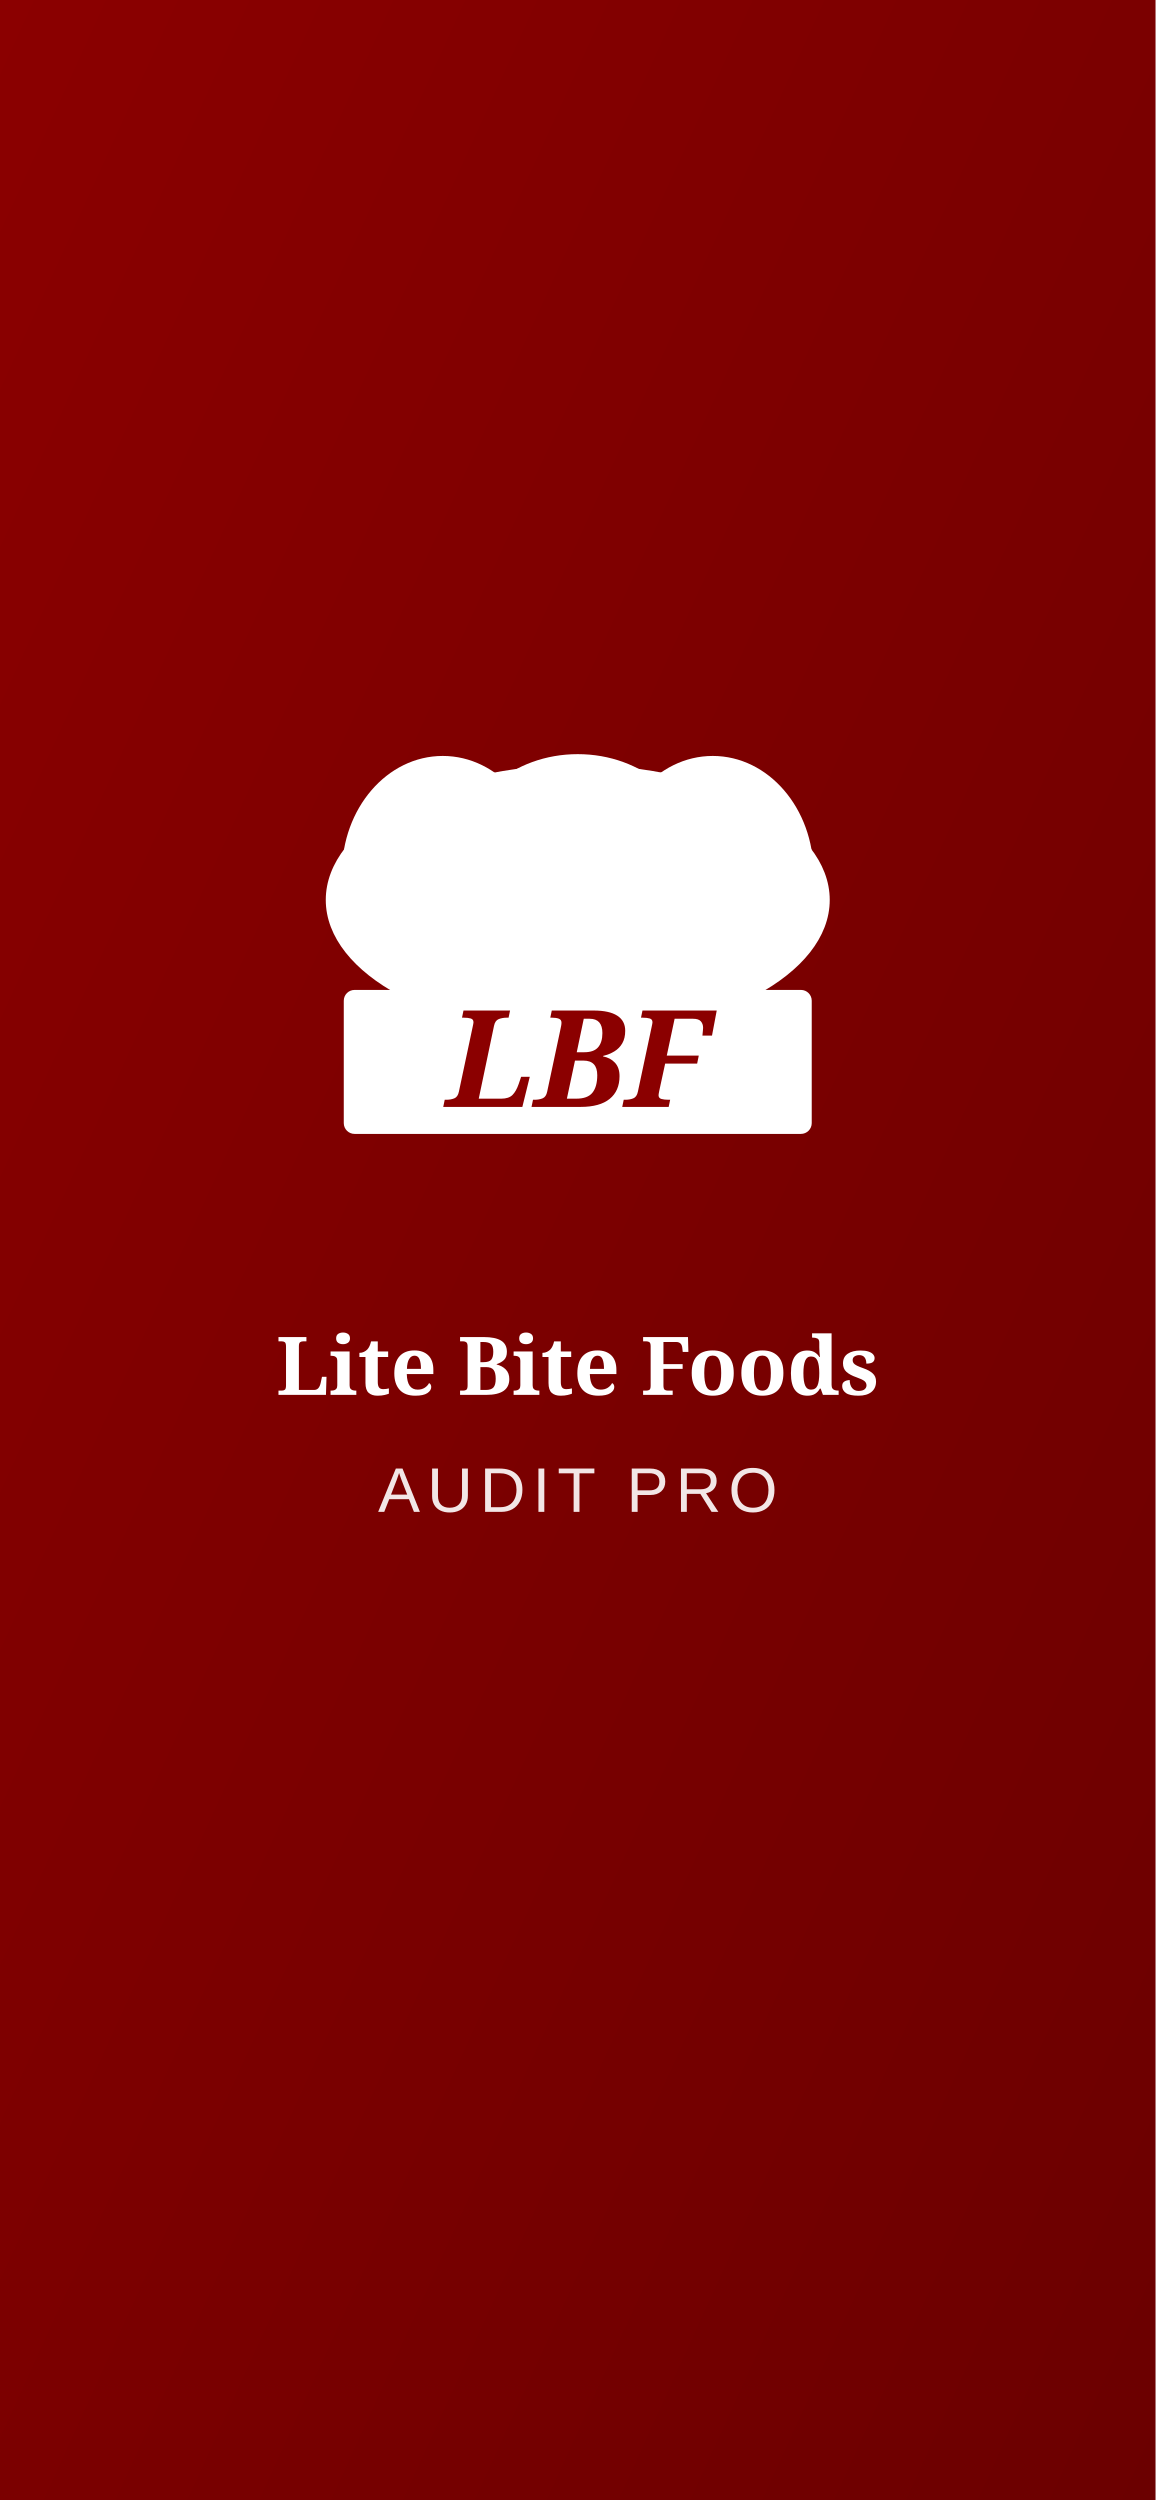
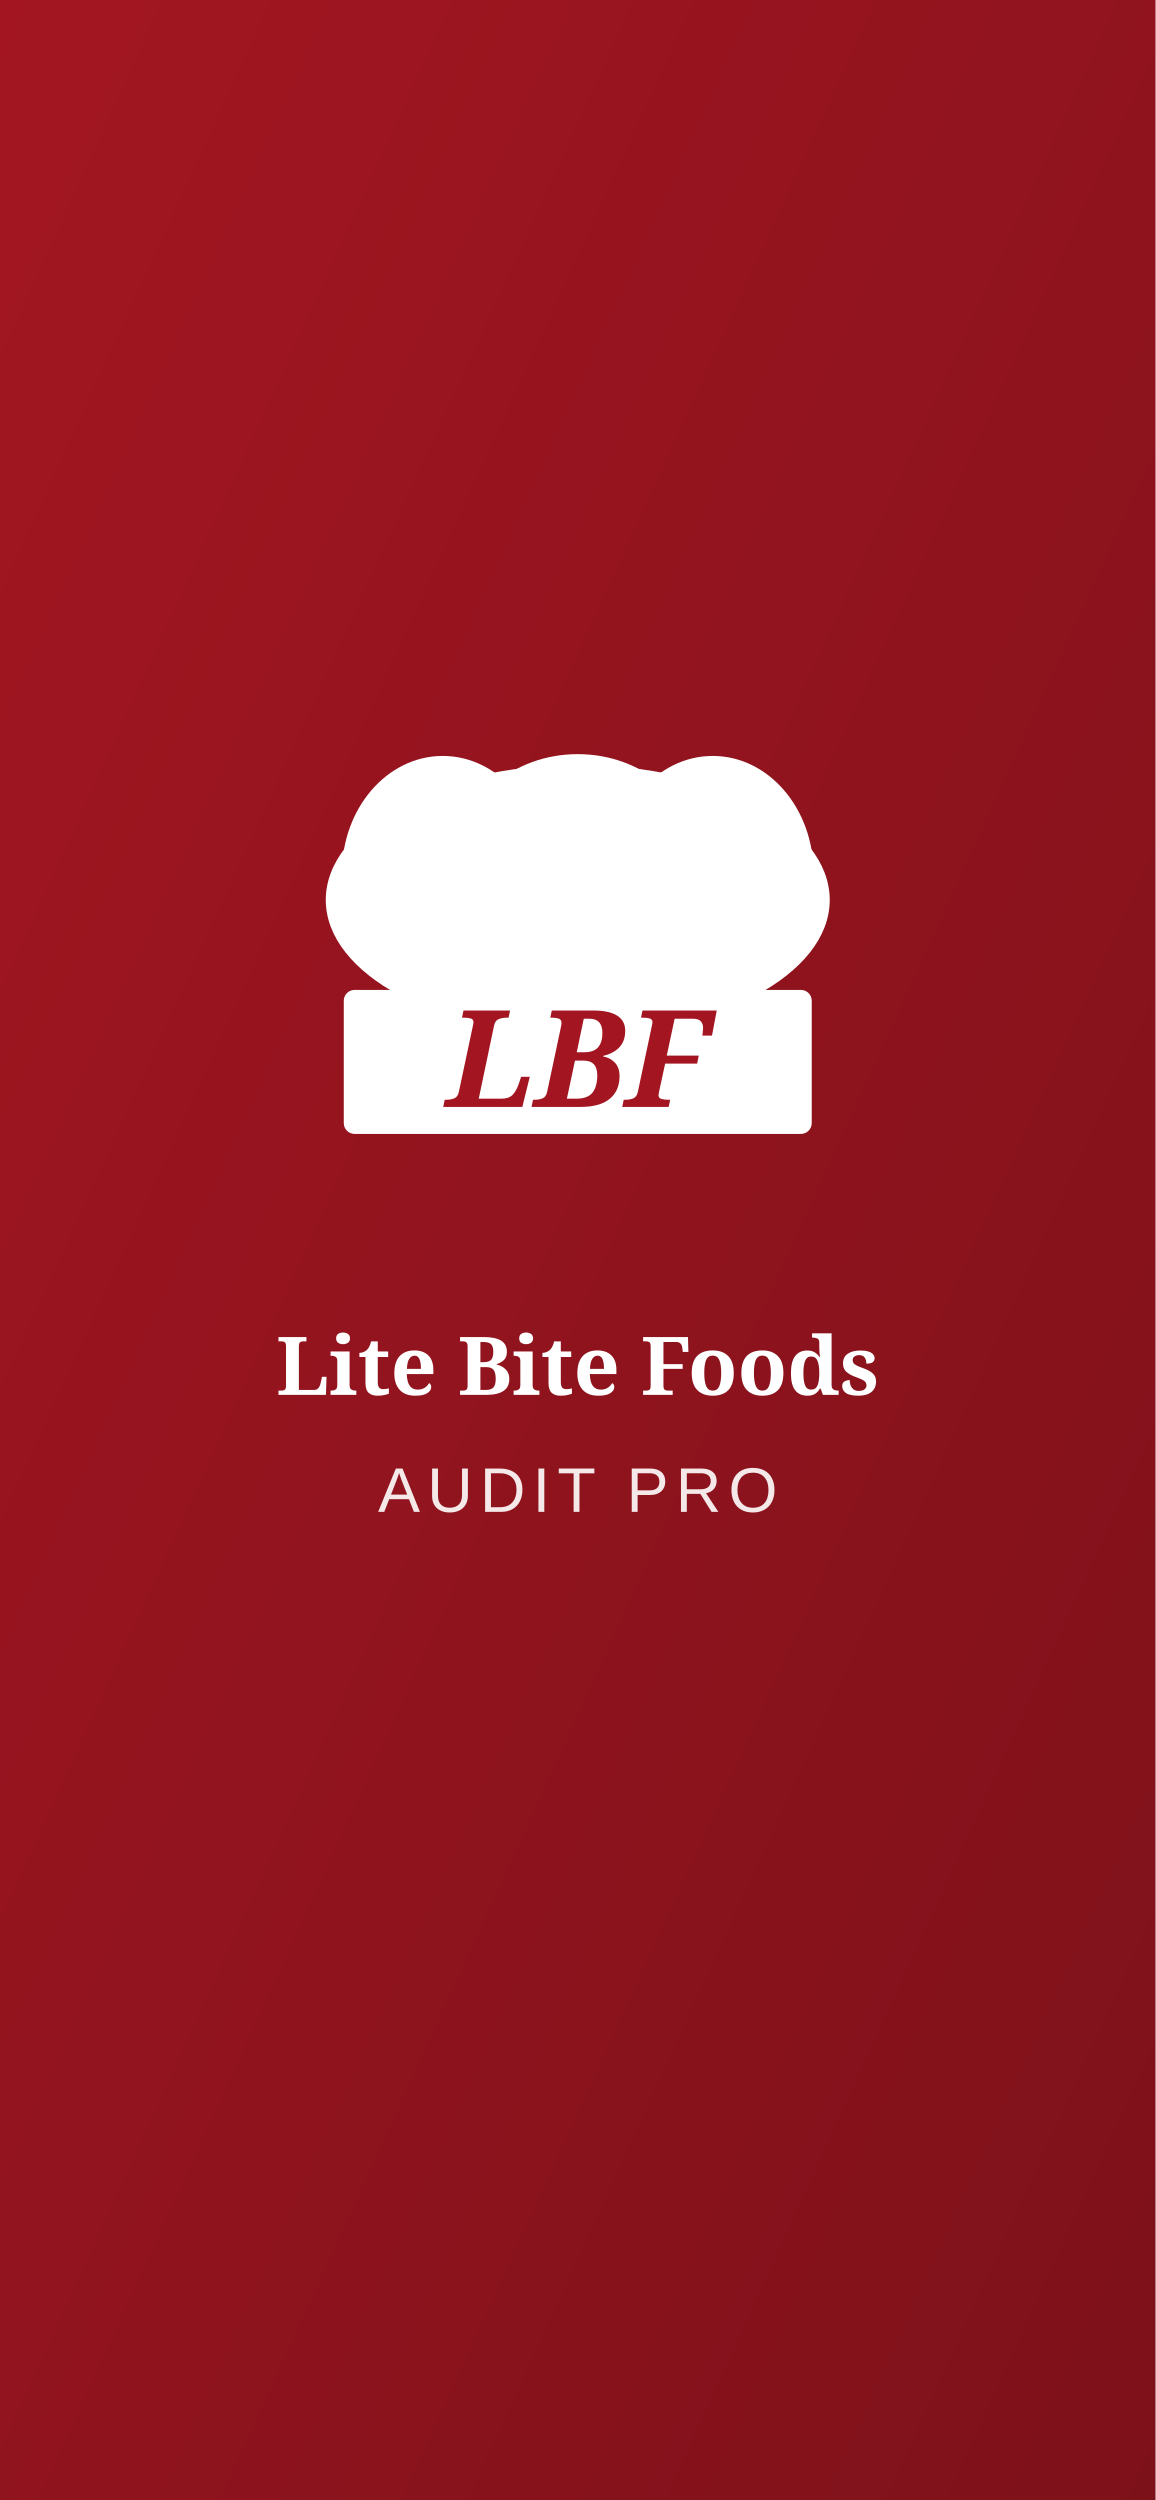
<svg xmlns="http://www.w3.org/2000/svg" viewBox="0 0 1284 2778" width="1284" height="2778">
  <defs>
    <linearGradient id="bgGradient" x1="0%" y1="0%" x2="100%" y2="100%">
-       <stop offset="0%" style="stop-color:#8B0000;stop-opacity:1" />
-       <stop offset="100%" style="stop-color:#6B0000;stop-opacity:1" />
+       <stop offset="0%" style="stop-color:#A31621;stop-opacity:1" />
+       <stop offset="100%" style="stop-color:#7D111A;stop-opacity:1" />
    </linearGradient>
  </defs>
  <rect width="1284" height="2778" fill="url(#bgGradient)" />
  <g transform="translate(642, 1200)">
    <ellipse cx="0" cy="-200" rx="280" ry="150" fill="#ffffff" />
    <ellipse cx="-150" cy="-230" rx="112" ry="130" fill="#ffffff" />
    <ellipse cx="150" cy="-230" rx="112" ry="130" fill="#ffffff" />
    <ellipse cx="0" cy="-250" rx="130" ry="112" fill="#ffffff" />
    <rect x="-260" y="-100" width="520" height="160" rx="12" fill="#ffffff" />
-     <text x="0" y="30" font-family="Georgia, serif" font-size="150" font-weight="bold" fill="#8B0000" text-anchor="middle" font-style="italic">LBF</text>
+     <text x="0" y="30" font-family="Georgia, serif" font-size="150" font-weight="bold" fill="#A31621" text-anchor="middle" font-style="italic">LBF</text>
  </g>
  <text x="642" y="1550" font-family="Georgia, serif" font-size="90" font-weight="bold" fill="#ffffff" text-anchor="middle">Lite Bite Foods</text>
  <text x="642" y="1680" font-family="Arial, sans-serif" font-size="70" fill="rgba(255,255,255,0.9)" text-anchor="middle" letter-spacing="8">AUDIT PRO</text>
</svg>
